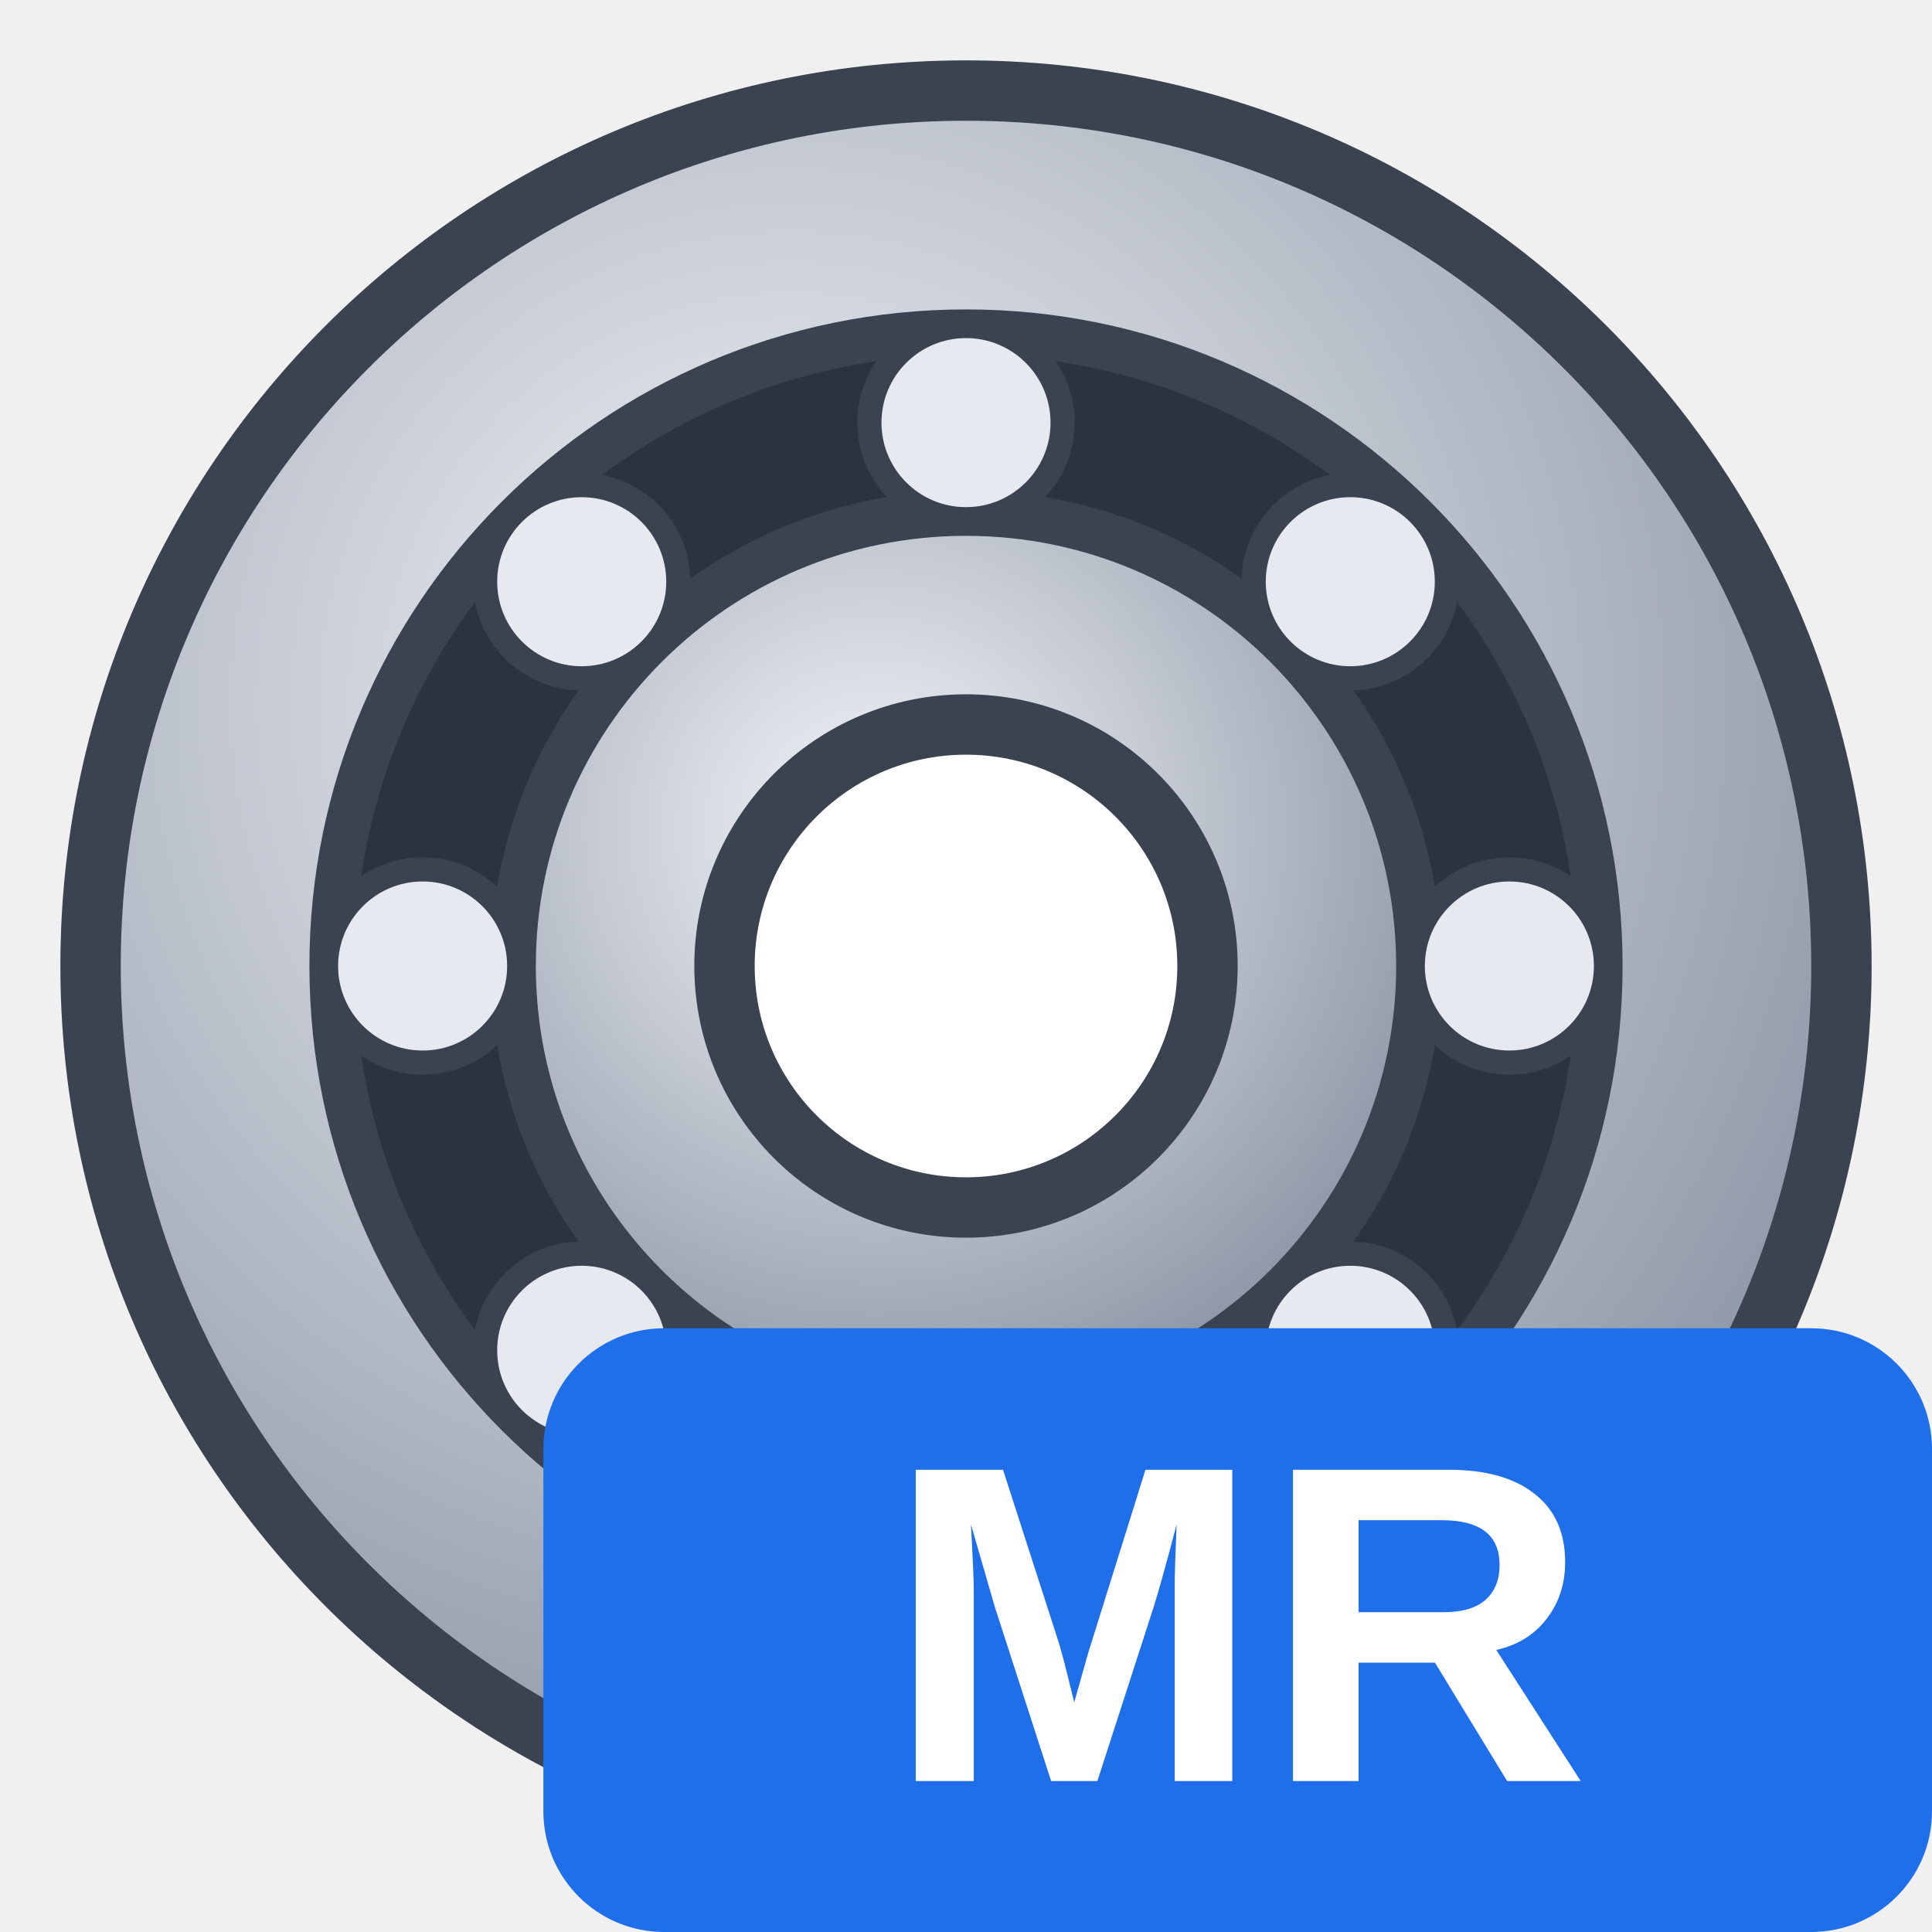
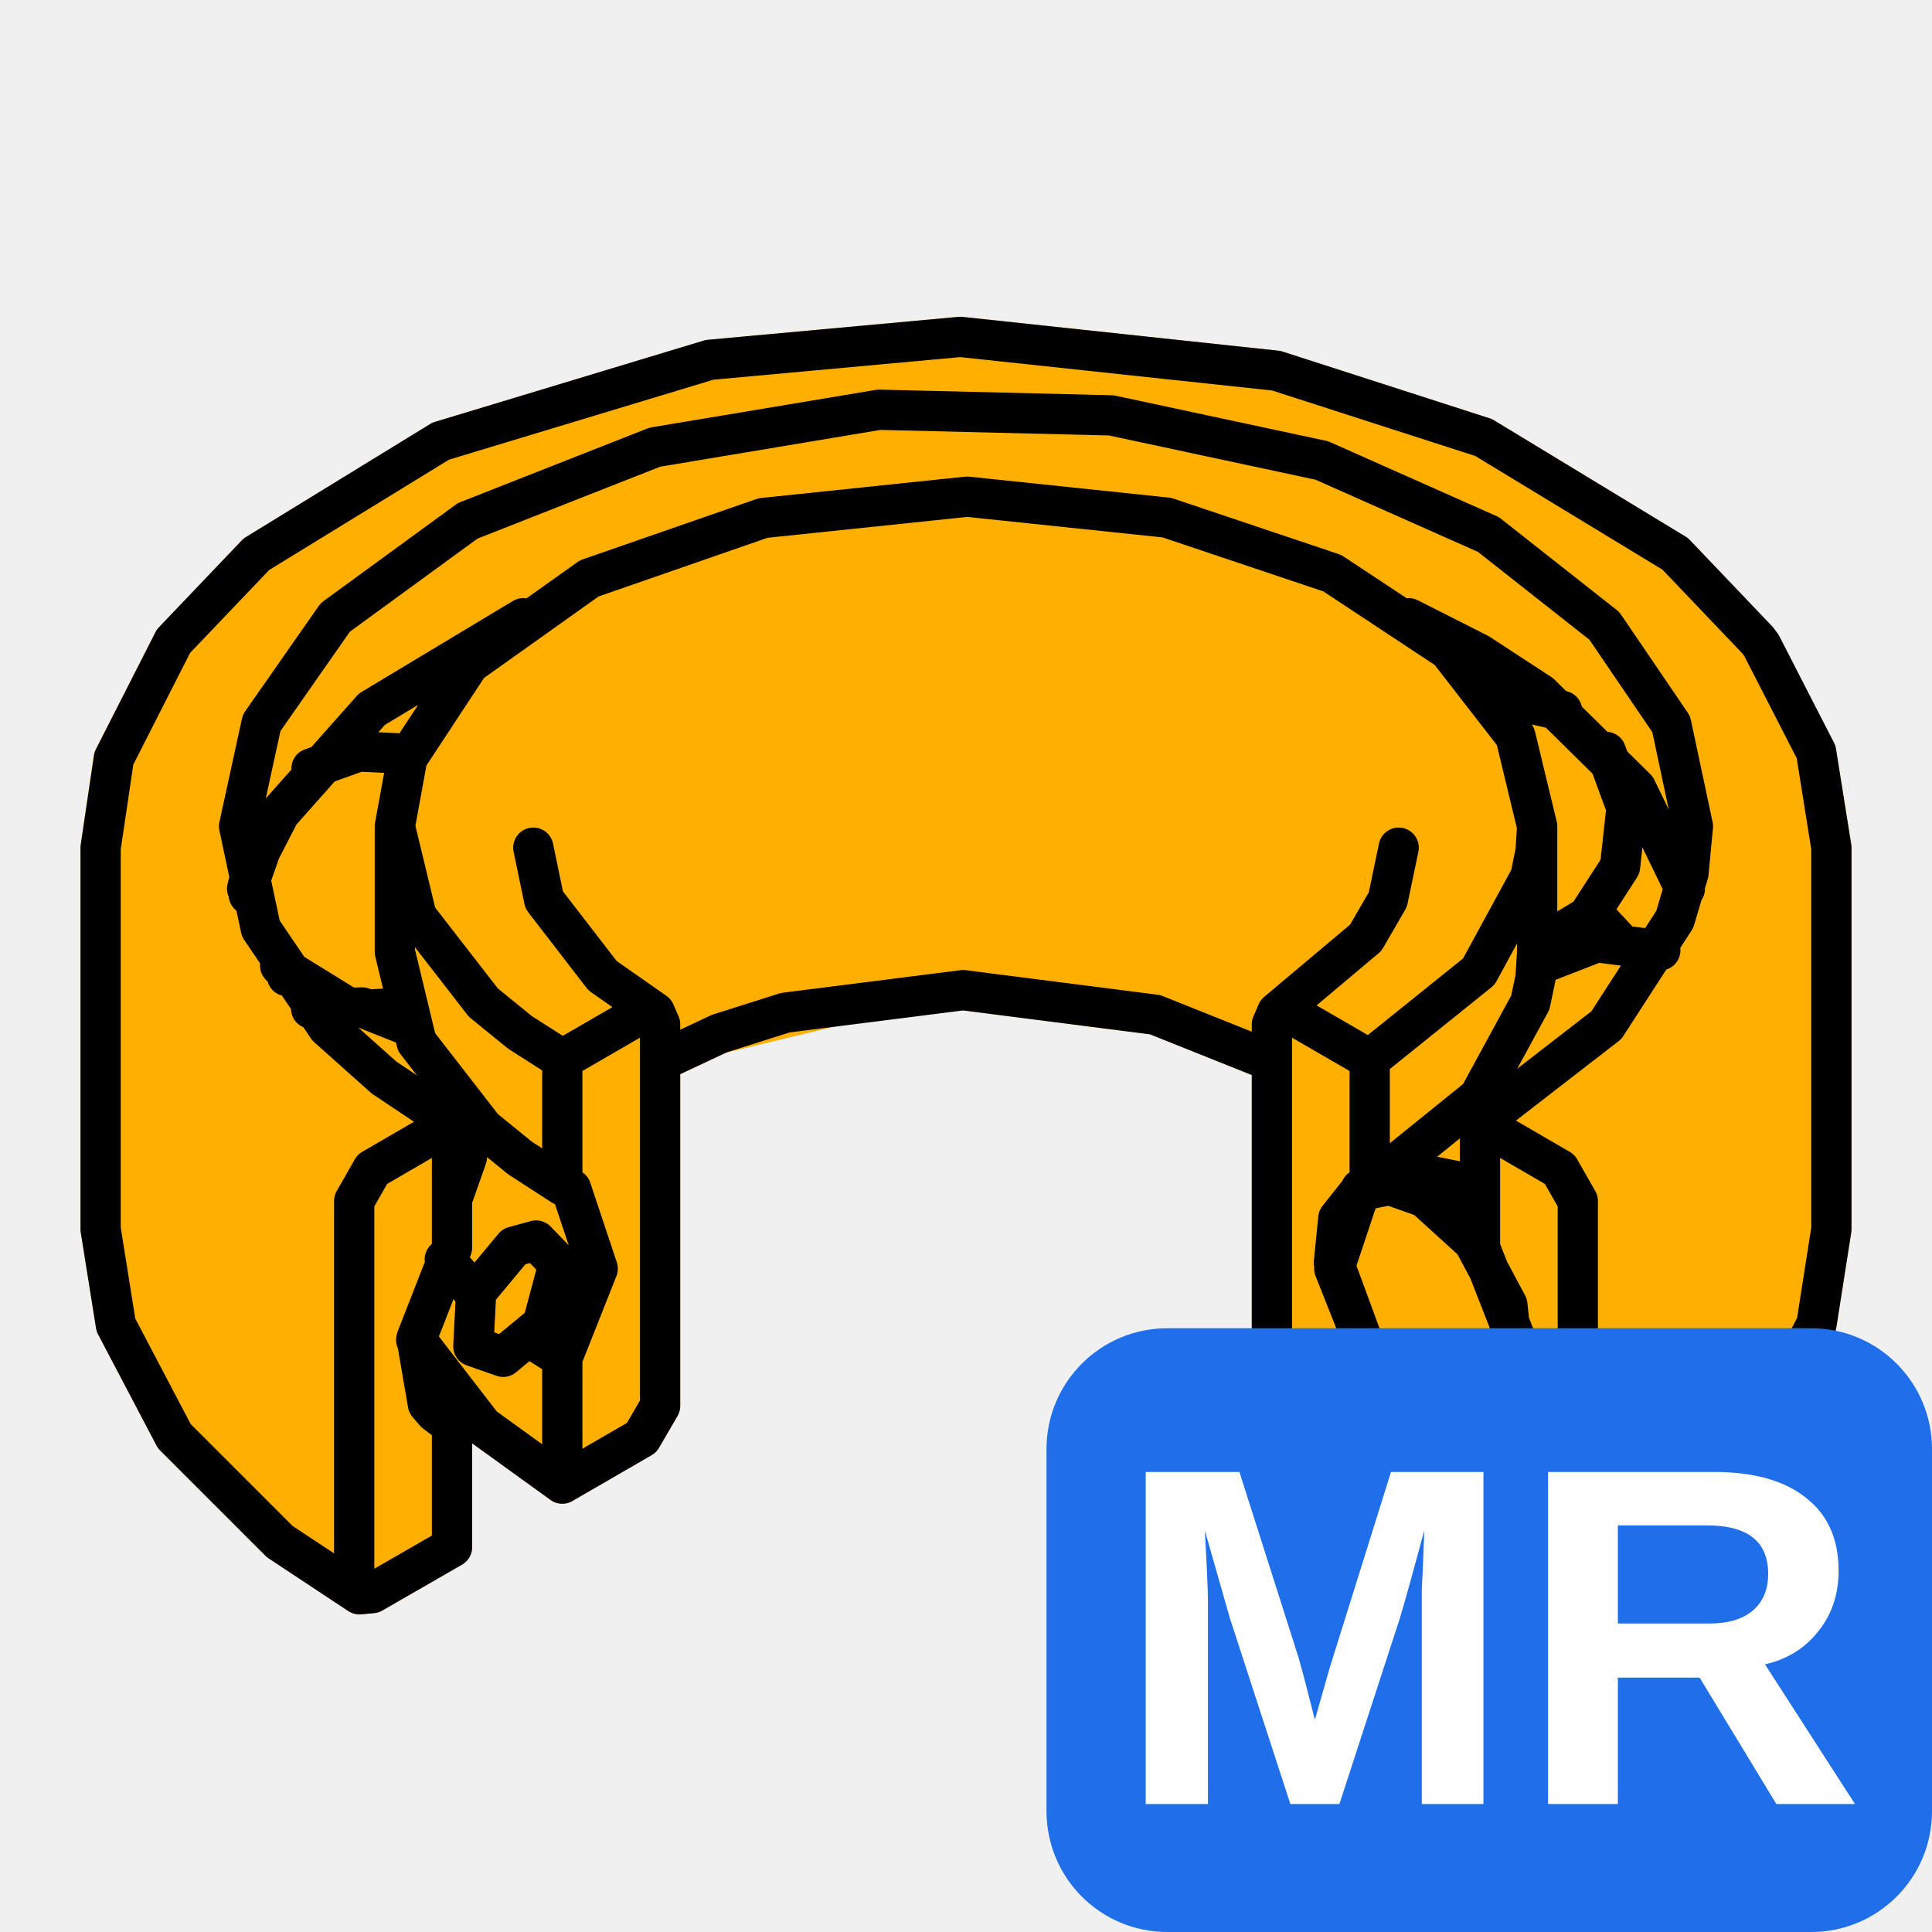
- <svg xmlns="http://www.w3.org/2000/svg" width="64" height="64" viewBox="0 0 64 64">
-   <defs>
-     <radialGradient id="g" cx="40%" cy="35%" r="70%">
-       <stop offset="0" stop-color="#f4f6fa" />
-       <stop offset="1" stop-color="#8a93a3" />
-     </radialGradient>
-   </defs>
-   <circle cx="32" cy="32" r="29" fill="url(#g)" stroke="#3b4250" stroke-width="2" />
-   <circle cx="32" cy="32" r="21" fill="#2c3340" stroke="#3b4250" stroke-width="1.5" />
-   <circle cx="32" cy="32" r="15" fill="url(#g)" stroke="#3b4250" stroke-width="1.5" />
-   <circle cx="32" cy="32" r="8" fill="#ffffff" stroke="#3b4250" stroke-width="2" />
-   <circle cx="50.00" cy="32.00" r="3.2" fill="#e6e9ef" stroke="#3b4250" stroke-width="0.8" />
-   <circle cx="44.73" cy="44.73" r="3.2" fill="#e6e9ef" stroke="#3b4250" stroke-width="0.8" />
-   <circle cx="32.00" cy="50.00" r="3.2" fill="#e6e9ef" stroke="#3b4250" stroke-width="0.8" />
-   <circle cx="19.27" cy="44.73" r="3.2" fill="#e6e9ef" stroke="#3b4250" stroke-width="0.8" />
-   <circle cx="14.00" cy="32.00" r="3.2" fill="#e6e9ef" stroke="#3b4250" stroke-width="0.8" />
-   <circle cx="19.27" cy="19.27" r="3.2" fill="#e6e9ef" stroke="#3b4250" stroke-width="0.8" />
-   <circle cx="32.00" cy="14.00" r="3.2" fill="#e6e9ef" stroke="#3b4250" stroke-width="0.8" />
-   <circle cx="44.73" cy="19.27" r="3.2" fill="#e6e9ef" stroke="#3b4250" stroke-width="0.8" />
-   <rect x="18" y="44" width="46" height="20" rx="4" fill="#1f6feb" />
-   <text x="41" y="59" font-family="Arial,Helvetica,sans-serif" font-size="15" font-weight="bold" fill="#ffffff" text-anchor="middle">MR</text>
+ <svg xmlns="http://www.w3.org/2000/svg" width="48" height="48" viewBox="0 0 48 48">
+   <path d="M31.60,26.37 31.60,34.93 31.86,35.55 32.06,35.72 34.03,36.86 36.15,35.30 37.01,35.17 37.27,35.01 37.19,35.09 36.77,35.34 36.77,38.44 38.75,39.58 39.07,39.61 42.57,36.96 43.68,35.67 45.13,32.90 45.50,30.54 45.50,21.06 45.12,18.68 43.67,15.91 41.62,13.76 36.86,10.87 31.71,9.21 23.86,8.37 17.63,8.94 10.95,10.96 6.37,13.77 4.31,15.93 2.82,18.85 2.50,21.06 2.50,30.54 2.88,32.92 4.33,35.68 6.95,38.30 8.93,39.61 9.25,39.58 11.23,38.44 11.23,35.34 10.81,35.09 10.32,33.91 10.34,33.29 11.99,35.43 13.97,36.86 15.94,35.72 16.40,34.93 16.40,26.37 17.87,25.68 21.82,24.73 23.93,24.60 28.70,25.21 31.60,26.37 Z" fill="#FFAF00" stroke="#FFAF00" stroke-width="1.0" stroke-linejoin="round" />
+   <path d="M31.60,34.93 31.73,35.38 32.06,35.72 M15.94,35.72 16.40,34.93 M32.06,35.72 34.03,36.86 M34.03,36.86 34.03,33.74 M34.03,33.74 33.15,31.52 33.81,29.54 M33.81,29.54 34.03,29.45 M34.03,29.45 34.03,26.32 M34.03,26.32 32.06,25.18 M32.06,25.18 31.73,25.15 M31.73,25.15 31.60,25.45 M31.60,25.45 31.60,34.93 M34.03,36.86 36.15,35.30 M10.34,33.29 11.99,35.43 13.97,36.86 M15.94,35.72 13.97,36.86 M13.97,36.86 13.97,33.74 M13.97,33.74 14.85,31.52 14.19,29.54 M14.19,29.54 13.97,29.45 M13.97,29.45 13.97,26.32 M13.97,26.32 15.94,25.18 M16.40,25.45 16.27,25.15 M16.27,25.15 15.94,25.18 M16.40,25.45 16.40,34.93 M34.03,33.74 34.05,33.73 M11.05,31.29 11.81,32.14 M13.19,33.25 13.97,33.74 M34.03,29.45 36.74,27.26 38.02,24.91 38.15,24.29 38.19,23.65 M9.81,23.65 10.35,25.89 12.01,28.03 12.92,28.77 13.97,29.45 M34.03,26.32 36.74,24.14 38.02,21.79 38.15,21.16 38.19,20.53 M38.19,20.53 37.65,18.29 35.99,16.15 33.10,14.24 28.99,12.86 24.03,12.34 18.96,12.87 14.64,14.37 11.66,16.49 10.12,18.83 9.81,20.53 M9.81,20.53 10.35,22.77 12.01,24.91 12.92,25.65 13.97,26.32 M36.77,38.44 38.75,39.58 M11.23,38.44 9.25,39.58 M38.75,39.58 39.07,39.61 M39.07,39.61 39.20,39.32 M39.20,39.32 39.20,29.84 M39.20,29.84 38.75,29.05 M38.75,29.05 36.77,27.90 M36.77,27.90 36.77,31.00 M36.77,31.00 37.65,33.25 37.37,34.88 37.19,35.09 36.98,35.25 M36.98,35.25 36.77,35.34 M36.77,35.34 36.77,38.44 M8.80,39.32 8.93,39.61 M8.93,39.61 9.25,39.58 M8.80,39.32 8.80,29.84 M9.25,29.05 8.80,29.84 M9.25,29.05 11.23,27.90 M11.23,27.90 11.23,31.00 M11.23,31.00 10.35,33.25 10.63,34.88 10.81,35.09 11.02,35.25 M11.02,35.25 11.23,35.34 M11.23,35.34 11.23,38.44 M36.77,35.34 37.19,35.09 M40.22,23.39 39.55,22.67 M7.16,24.20 7.13,24.25 M10.81,35.09 11.23,35.34 M36.77,27.90 39.91,25.47 41.61,22.84 41.95,21.69 42.06,20.53 M42.06,20.53 41.52,17.99 39.86,15.55 36.98,13.28 32.84,11.44 27.61,10.32 21.84,10.18 16.27,11.11 11.62,12.94 8.33,15.34 6.50,17.96 5.94,20.53 M5.94,20.53 6.48,23.07 8.14,25.52 9.54,26.77 11.23,27.90 M41.86,22.08 40.65,19.59 38.27,17.24 36.74,16.24 35.00,15.36 M13.00,15.36 9.24,17.62 6.95,20.20 6.47,21.13 6.14,22.08 M35.40,35.01 33.95,33.57 33.14,31.37 33.25,30.27 33.79,29.59 M33.79,29.59 34.53,29.44 35.40,29.75 M35.40,35.01 37.01,35.17 M37.01,35.17 37.64,34.20 37.45,32.42 36.61,30.85 35.40,29.75 M12.77,30.97 11.83,32.10 11.76,33.45 12.50,33.71 13.48,32.90 13.88,31.40 13.32,30.82 12.77,30.97 M31.60,26.37 28.70,25.21 23.93,24.60 19.51,25.16 17.87,25.68 16.40,26.37 M38.19,23.65 38.19,20.53 M9.81,23.65 9.81,20.53 M31.73,25.15 33.93,23.30 34.48,22.35 34.75,21.06 M13.25,21.06 13.52,22.36 14.97,24.24 16.27,25.15 M39.07,39.61 42.57,36.96 43.68,35.67 45.13,32.90 45.50,30.54 M2.50,30.54 2.88,32.92 4.33,35.68 6.95,38.30 8.93,39.61 M45.50,30.54 45.50,21.06 M2.50,30.54 2.50,21.06 M45.50,21.06 45.12,18.68 43.76,16.03 43.67,15.91 41.62,13.76 36.86,10.87 31.71,9.21 23.86,8.37 17.63,8.94 10.95,10.96 6.37,13.77 4.31,15.93 2.83,18.84 2.50,21.06 M37.01,35.17 37.27,35.01 M36.77,29.46 35.26,29.16 33.79,29.59 M41.25,23.61 39.67,23.41 38.18,23.99 M36.88,27.10 37.04,27.74 M38.81,17.66 36.99,17.24 M38.19,23.53 39.45,22.77 40.25,21.53 40.41,20.07 39.90,18.68 M6.16,21.99 6.18,22.23 M6.96,23.99 8.58,24.99 M9.23,25.08 10.01,25.03 M10.16,18.73 8.91,18.67 7.74,19.09 M11.23,29.80 11.60,28.75 11.60,27.63 M10.18,25.50 9.00,25.03 7.73,25.06" fill="none" stroke="#000000" stroke-width="1.0" stroke-linecap="round" stroke-linejoin="round" />
+   <rect x="26" y="33" width="22" height="15" rx="3" fill="#1f6feb" />
+   <text x="37" y="44.82" font-family="Arial,Helvetica,sans-serif" font-size="12" font-weight="bold" fill="#ffffff" text-anchor="middle">MR</text>
</svg>
